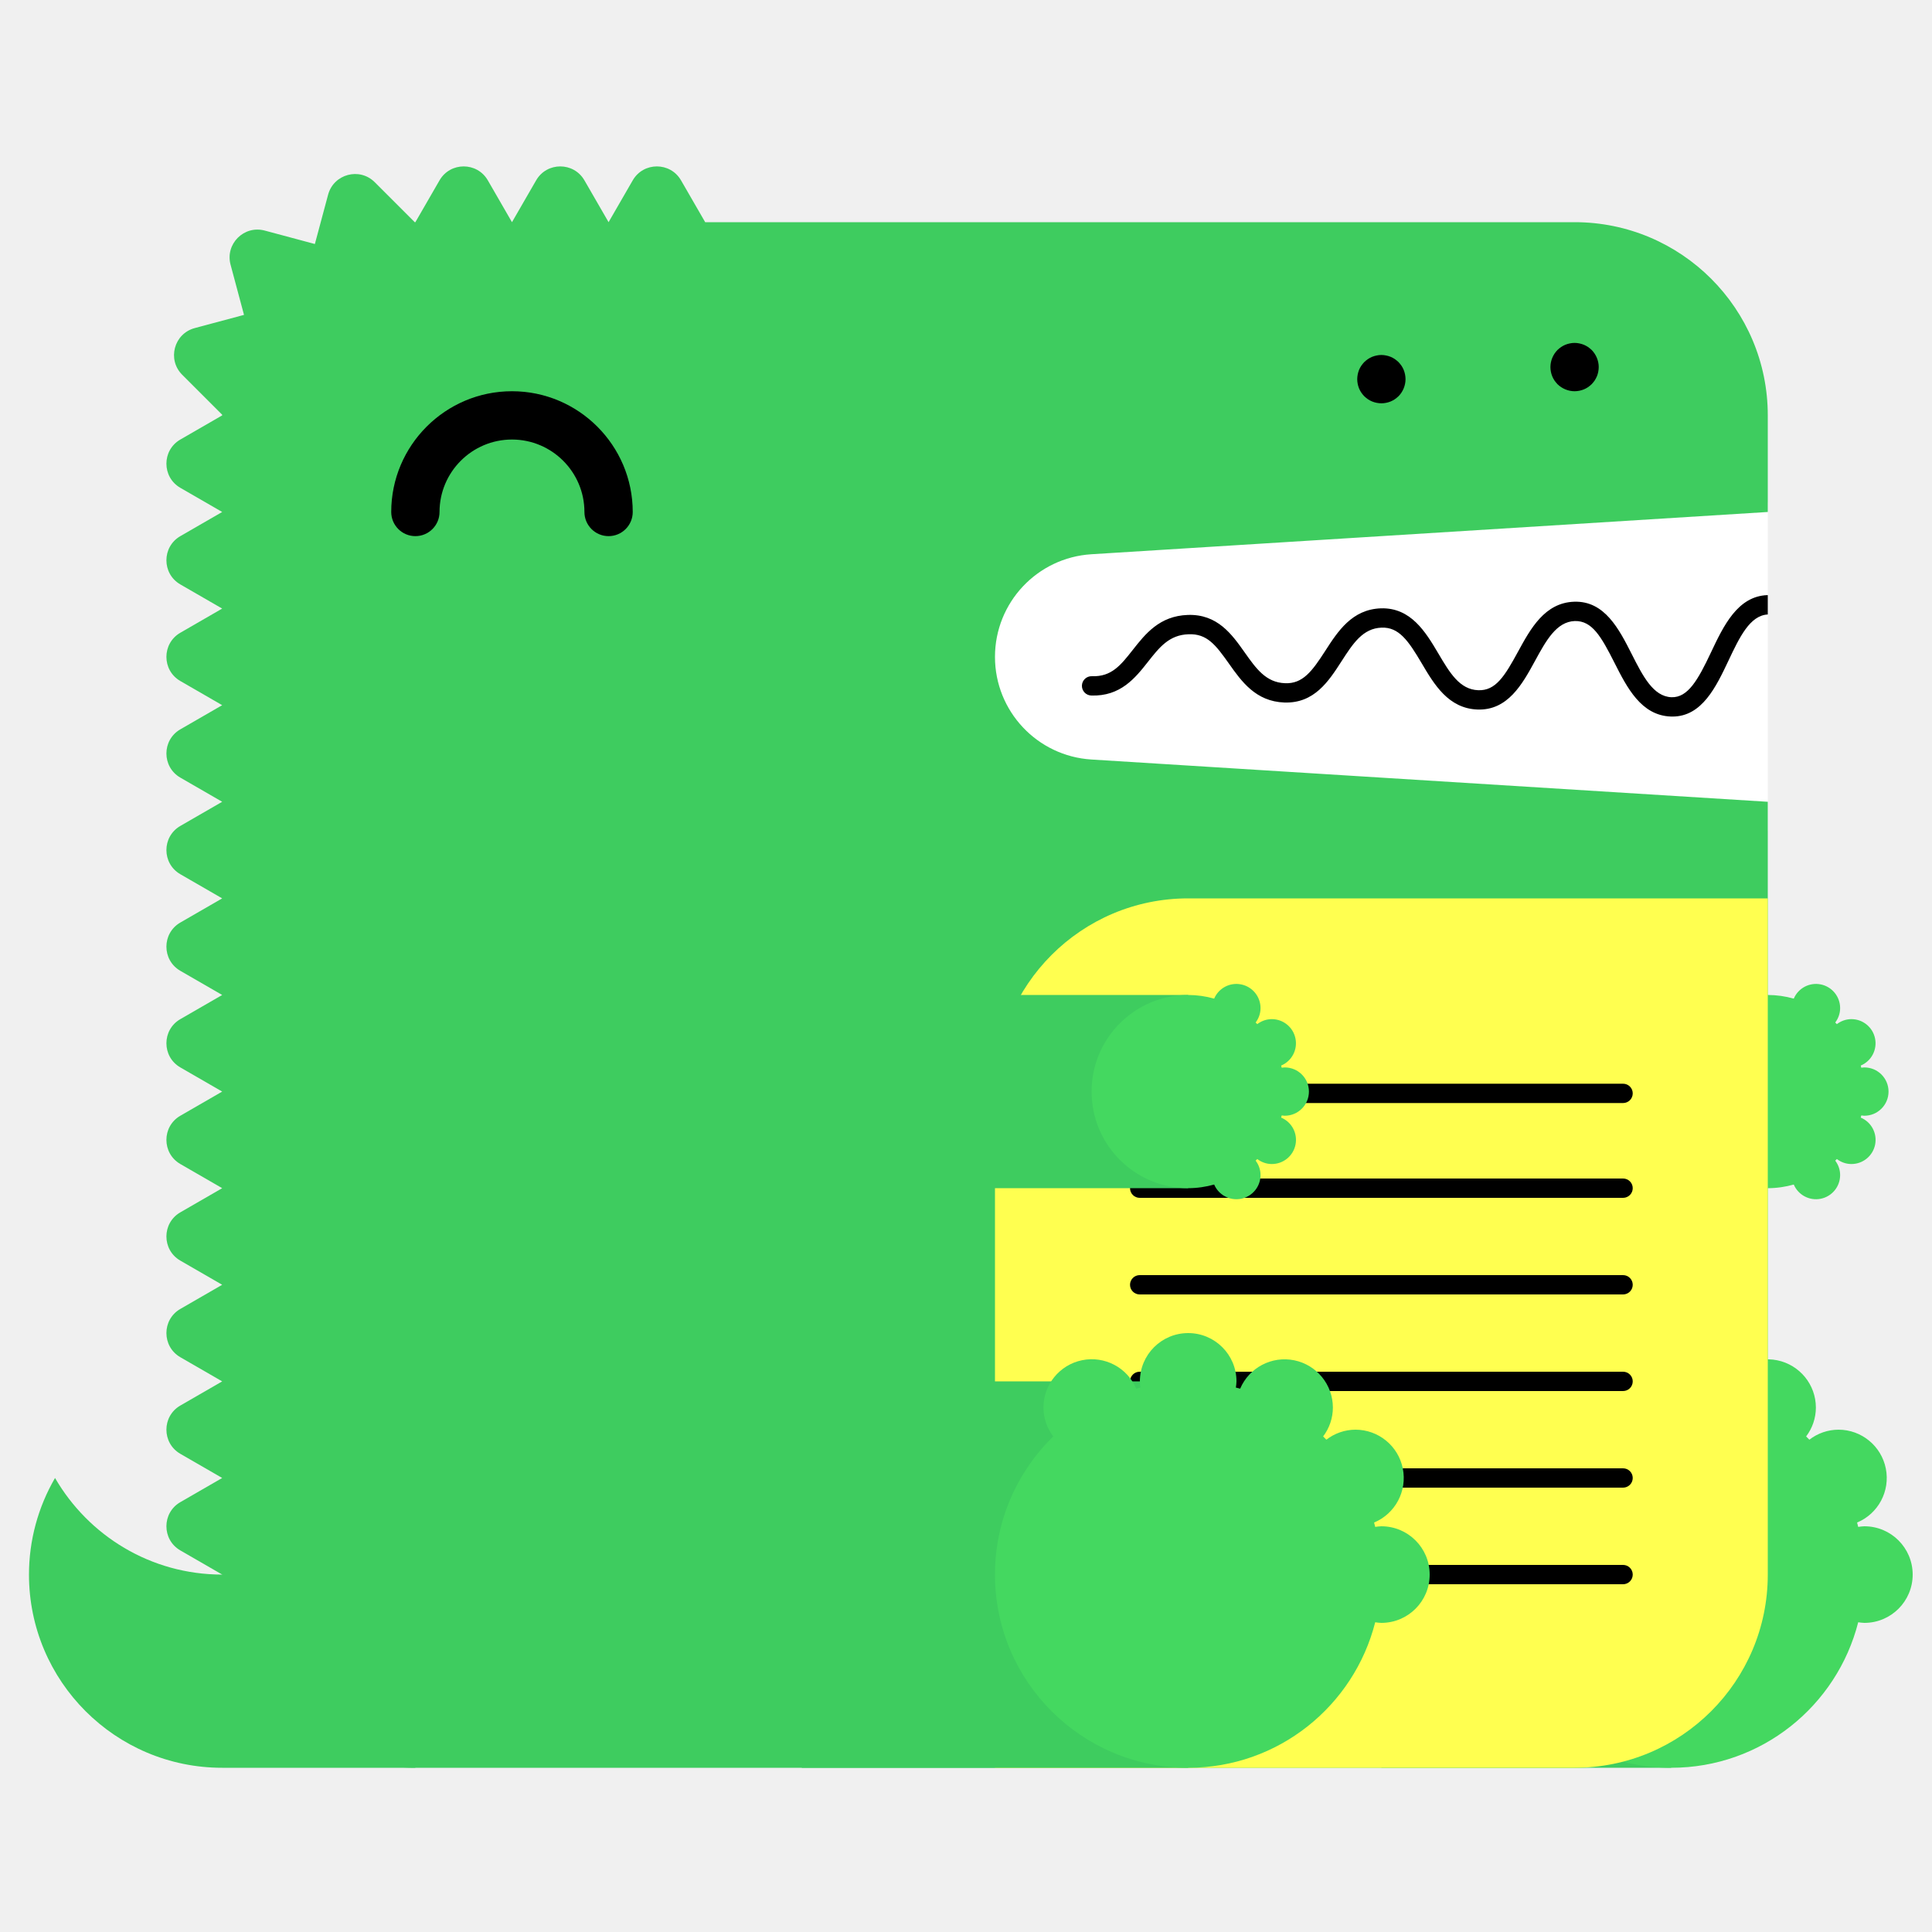
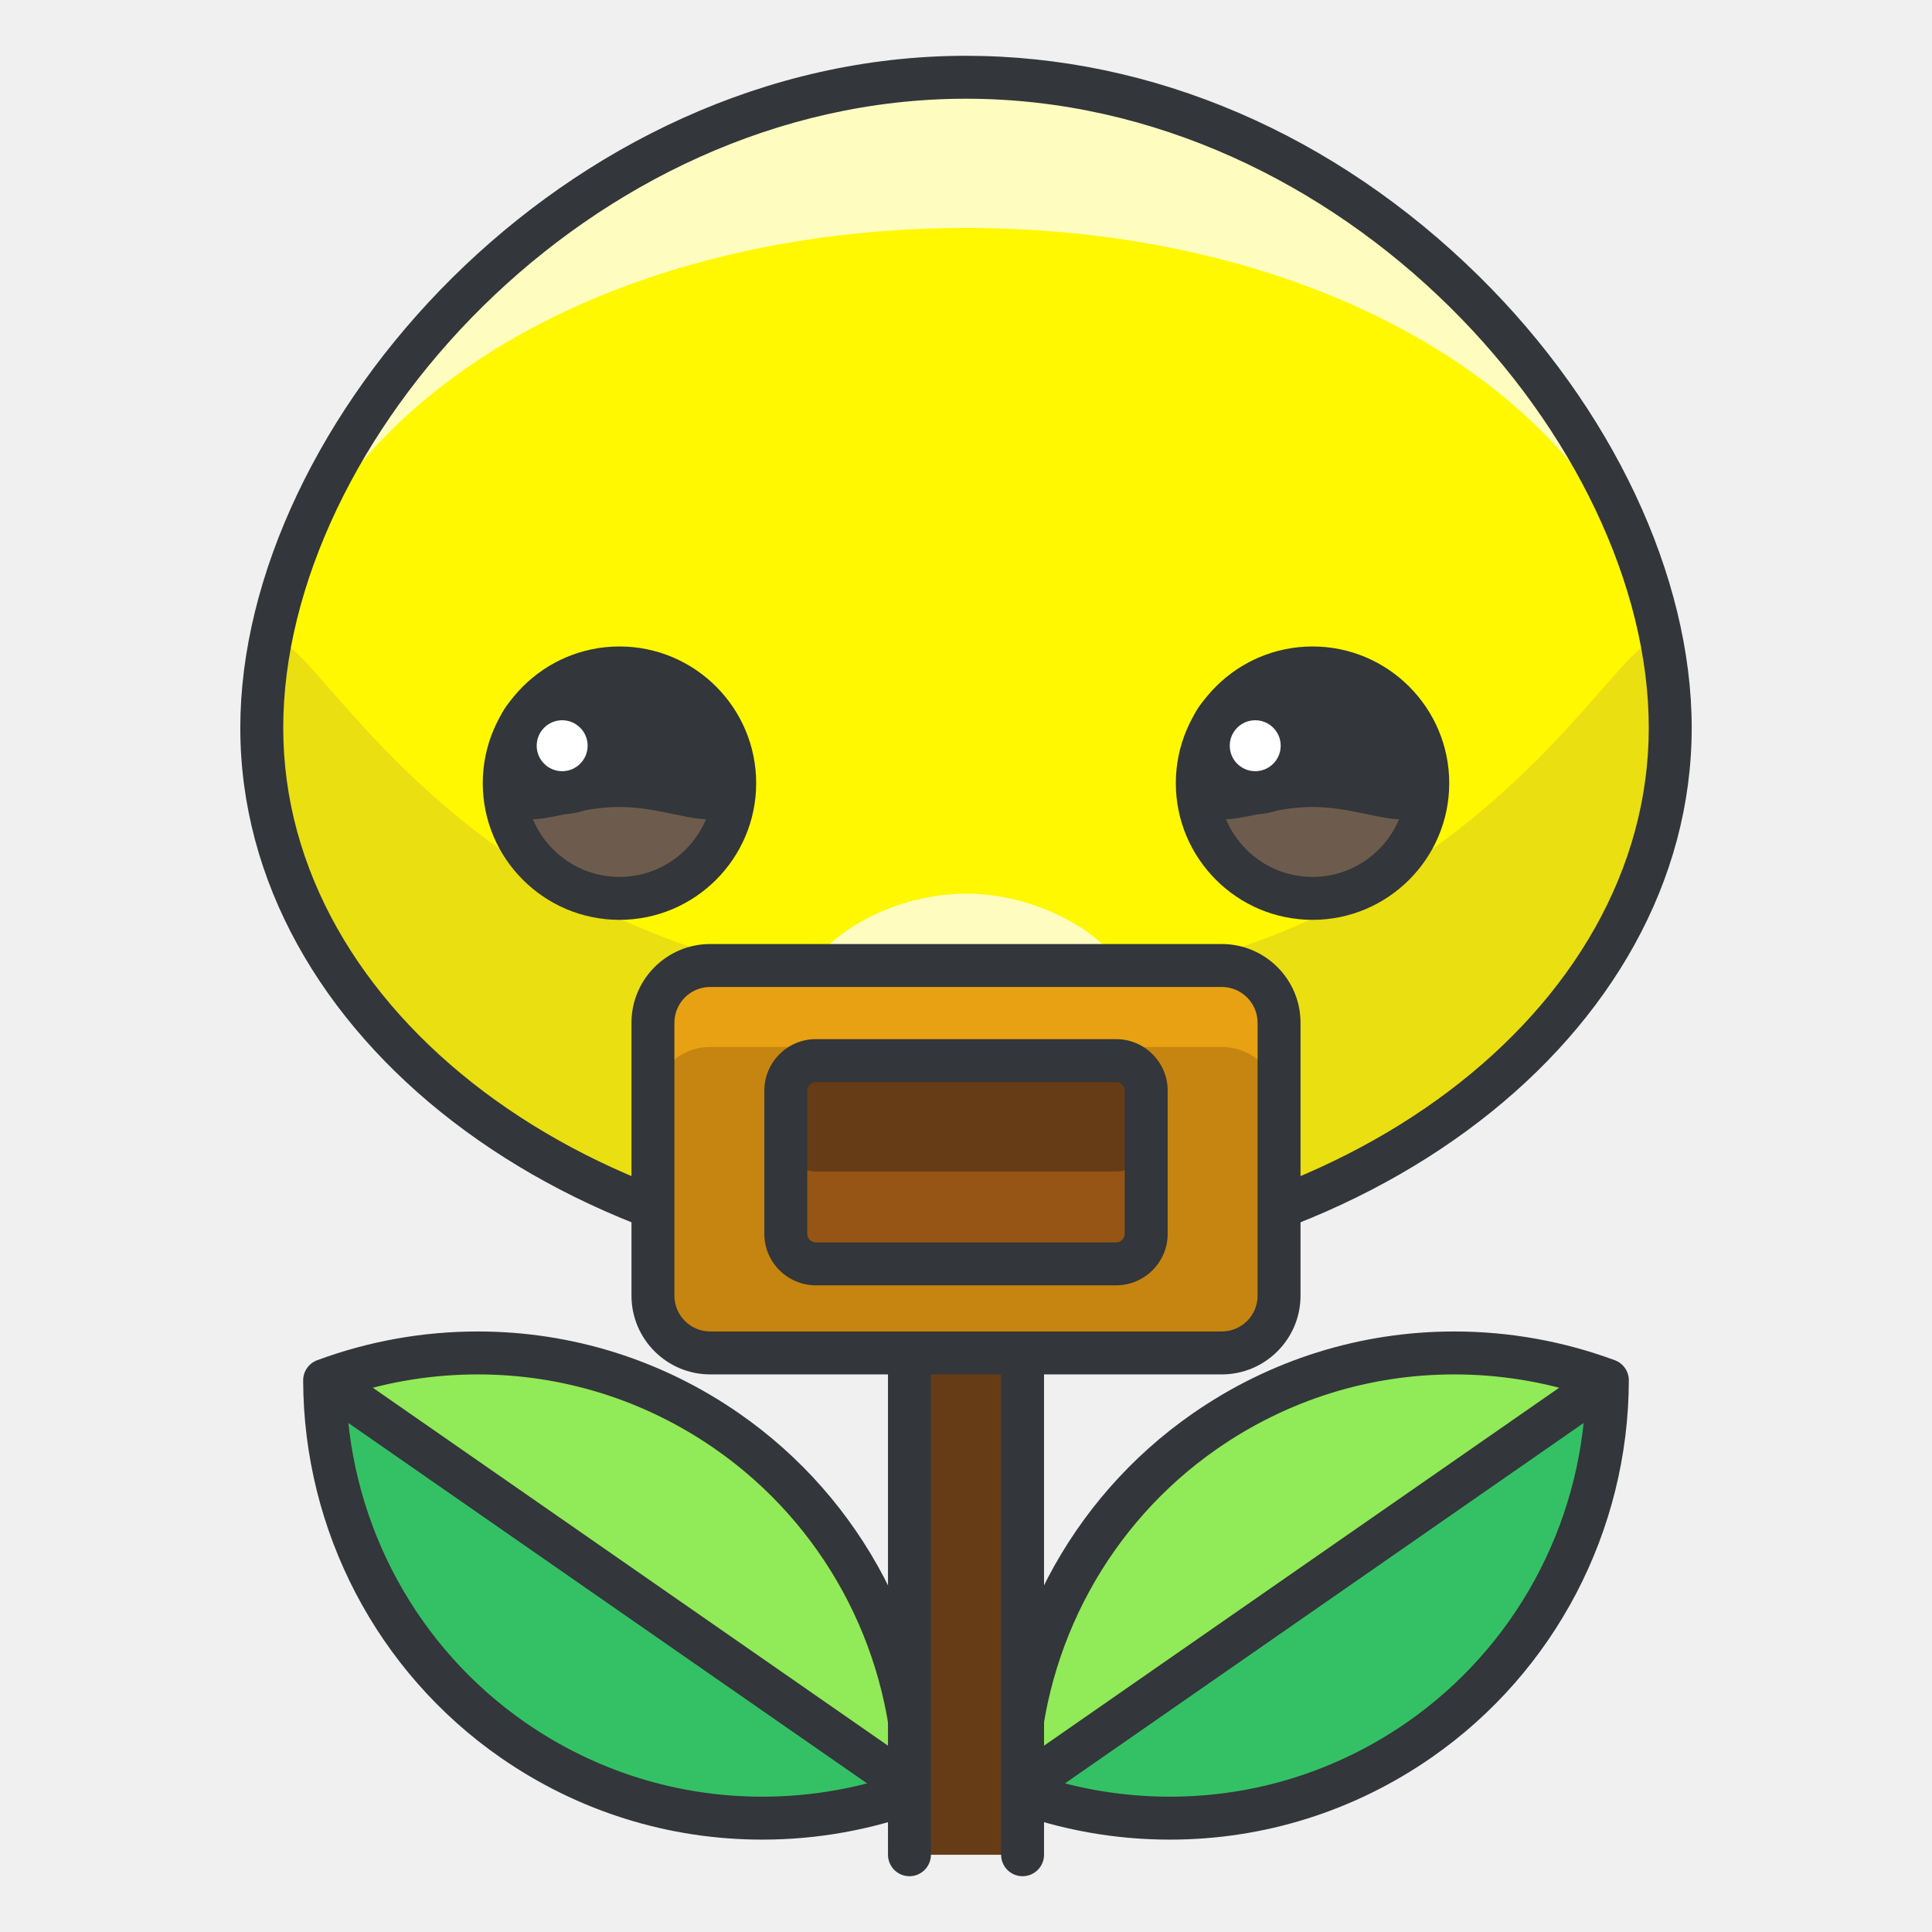
- <svg xmlns="http://www.w3.org/2000/svg" width="200" height="200" viewBox="0 0 200 200">
-   <g fill="none" fill-rule="evenodd">
-     <path fill="#FFF" d="M99 52h84v34H99z" />
-     <path d="M23 163c-7.398 0-13.843-4.027-17.303-10A19.886 19.886 0 0 0 3 163c0 11.046 8.954 20 20 20h20v-20H23z" fill="#3ECC5F" />
-     <path d="M112.98 57.376L183 53V43c0-11.046-8.954-20-20-20H73l-2.5-4.33c-1.112-1.925-3.889-1.925-5 0L63 23l-2.5-4.33c-1.111-1.925-3.889-1.925-5 0L53 23l-2.5-4.33c-1.111-1.925-3.889-1.925-5 0L43 23c-.022 0-.042.003-.065.003l-4.142-4.141c-1.57-1.571-4.252-.853-4.828 1.294l-1.369 5.104-5.192-1.392c-2.148-.575-4.111 1.389-3.535 3.536l1.39 5.193-5.102 1.367c-2.148.576-2.867 3.259-1.296 4.83l4.142 4.142c0 .021-.003.042-.003.064l-4.33 2.5c-1.925 1.111-1.925 3.889 0 5L23 53l-4.33 2.5c-1.925 1.111-1.925 3.889 0 5L23 63l-4.33 2.5c-1.925 1.111-1.925 3.889 0 5L23 73l-4.33 2.5c-1.925 1.111-1.925 3.889 0 5L23 83l-4.33 2.5c-1.925 1.111-1.925 3.889 0 5L23 93l-4.33 2.5c-1.925 1.111-1.925 3.889 0 5L23 103l-4.33 2.5c-1.925 1.111-1.925 3.889 0 5L23 113l-4.33 2.5c-1.925 1.111-1.925 3.889 0 5L23 123l-4.33 2.5c-1.925 1.111-1.925 3.889 0 5L23 133l-4.33 2.5c-1.925 1.111-1.925 3.889 0 5L23 143l-4.33 2.5c-1.925 1.111-1.925 3.889 0 5L23 153l-4.33 2.5c-1.925 1.111-1.925 3.889 0 5L23 163c0 11.046 8.954 20 20 20h120c11.046 0 20-8.954 20-20V83l-70.02-4.376A10.645 10.645 0 0 1 103 68c0-5.621 4.37-10.273 9.98-10.624" fill="#3ECC5F" />
-     <path fill="#3ECC5F" d="M143 183h30v-40h-30z" />
-     <path d="M193 158c-.219 0-.428.037-.639.064-.038-.15-.074-.301-.116-.451A5 5 0 0 0 190.32 148a4.96 4.96 0 0 0-3.016 1.036 26.531 26.531 0 0 0-.335-.336 4.955 4.955 0 0 0 1.011-2.987 5 5 0 0 0-9.599-1.959c-.148-.042-.297-.077-.445-.115.027-.211.064-.42.064-.639a5 5 0 0 0-5-5 5 5 0 0 0-5 5c0 .219.037.428.064.639-.148.038-.297.073-.445.115a4.998 4.998 0 0 0-9.599 1.959c0 1.125.384 2.151 1.011 2.987-3.717 3.632-6.031 8.693-6.031 14.3 0 11.046 8.954 20 20 20 9.339 0 17.16-6.41 19.361-15.064.211.027.42.064.639.064a5 5 0 0 0 5-5 5 5 0 0 0-5-5" fill="#44D860" />
-     <path fill="#3ECC5F" d="M153 123h30v-20h-30z" />
-     <path d="M193 115.5a2.5 2.5 0 1 0 0-5c-.109 0-.214.019-.319.032-.02-.075-.037-.15-.058-.225a2.501 2.501 0 0 0-.963-4.807c-.569 0-1.088.197-1.508.518a6.653 6.653 0 0 0-.168-.168c.314-.417.506-.931.506-1.494a2.5 2.5 0 0 0-4.8-.979A9.987 9.987 0 0 0 183 103c-5.522 0-10 4.478-10 10s4.478 10 10 10c.934 0 1.833-.138 2.69-.377a2.5 2.5 0 0 0 4.8-.979c0-.563-.192-1.077-.506-1.494.057-.055.113-.111.168-.168.42.321.939.518 1.508.518a2.5 2.5 0 0 0 .963-4.807c.021-.074.038-.15.058-.225.105.013.21.032.319.032" fill="#44D860" />
-     <path d="M63 55.5a2.5 2.5 0 0 1-2.5-2.5c0-4.136-3.364-7.5-7.5-7.5s-7.5 3.364-7.5 7.5a2.5 2.5 0 1 1-5 0c0-6.893 5.607-12.5 12.5-12.5S65.5 46.107 65.5 53a2.5 2.5 0 0 1-2.5 2.5" fill="#000" />
-     <path d="M103 183h60c11.046 0 20-8.954 20-20V93h-60c-11.046 0-20 8.954-20 20v70z" fill="#FFFF50" />
-     <path d="M168.02 124h-50.04a1 1 0 1 1 0-2h50.04a1 1 0 1 1 0 2m0 20h-50.04a1 1 0 1 1 0-2h50.04a1 1 0 1 1 0 2m0 20h-50.04a1 1 0 1 1 0-2h50.04a1 1 0 1 1 0 2m0-49.814h-50.04a1 1 0 1 1 0-2h50.04a1 1 0 1 1 0 2m0 19.814h-50.04a1 1 0 1 1 0-2h50.04a1 1 0 1 1 0 2m0 20h-50.04a1 1 0 1 1 0-2h50.04a1 1 0 1 1 0 2M183 61.611c-.012 0-.022-.006-.034-.005-3.09.105-4.552 3.196-5.842 5.923-1.346 2.85-2.387 4.703-4.093 4.647-1.889-.068-2.969-2.202-4.113-4.46-1.314-2.594-2.814-5.536-5.963-5.426-3.046.104-4.513 2.794-5.807 5.167-1.377 2.528-2.314 4.065-4.121 3.994-1.927-.07-2.951-1.805-4.136-3.813-1.321-2.236-2.848-4.75-5.936-4.664-2.994.103-4.465 2.385-5.763 4.4-1.373 2.13-2.335 3.428-4.165 3.351-1.973-.07-2.992-1.51-4.171-3.177-1.324-1.873-2.816-3.993-5.895-3.89-2.928.1-4.399 1.97-5.696 3.618-1.232 1.564-2.194 2.802-4.229 2.724a1 1 0 0 0-.072 2c3.017.101 4.545-1.8 5.872-3.487 1.177-1.496 2.193-2.787 4.193-2.855 1.926-.082 2.829 1.115 4.195 3.045 1.297 1.834 2.769 3.914 5.731 4.021 3.103.104 4.596-2.215 5.918-4.267 1.182-1.834 2.202-3.417 4.15-3.484 1.793-.067 2.769 1.35 4.145 3.681 1.297 2.197 2.766 4.686 5.787 4.796 3.125.108 4.634-2.62 5.949-5.035 1.139-2.088 2.214-4.06 4.119-4.126 1.793-.042 2.728 1.595 4.111 4.33 1.292 2.553 2.757 5.445 5.825 5.556l.169.003c3.064 0 4.518-3.075 5.805-5.794 1.139-2.41 2.217-4.68 4.067-4.773v-2z" fill="#000" />
-     <path fill="#3ECC5F" d="M83 183h40v-40H83z" />
-     <path d="M143 158c-.219 0-.428.037-.639.064-.038-.15-.074-.301-.116-.451A5 5 0 0 0 140.32 148a4.96 4.96 0 0 0-3.016 1.036 26.531 26.531 0 0 0-.335-.336 4.955 4.955 0 0 0 1.011-2.987 5 5 0 0 0-9.599-1.959c-.148-.042-.297-.077-.445-.115.027-.211.064-.42.064-.639a5 5 0 0 0-5-5 5 5 0 0 0-5 5c0 .219.037.428.064.639-.148.038-.297.073-.445.115a4.998 4.998 0 0 0-9.599 1.959c0 1.125.384 2.151 1.011 2.987-3.717 3.632-6.031 8.693-6.031 14.3 0 11.046 8.954 20 20 20 9.339 0 17.16-6.41 19.361-15.064.211.027.42.064.639.064a5 5 0 0 0 5-5 5 5 0 0 0-5-5" fill="#44D860" />
-     <path fill="#3ECC5F" d="M83 123h40v-20H83z" />
-     <path d="M133 115.5a2.5 2.5 0 1 0 0-5c-.109 0-.214.019-.319.032-.02-.075-.037-.15-.058-.225a2.501 2.501 0 0 0-.963-4.807c-.569 0-1.088.197-1.508.518a6.653 6.653 0 0 0-.168-.168c.314-.417.506-.931.506-1.494a2.5 2.5 0 0 0-4.8-.979A9.987 9.987 0 0 0 123 103c-5.522 0-10 4.478-10 10s4.478 10 10 10c.934 0 1.833-.138 2.69-.377a2.5 2.5 0 0 0 4.8-.979c0-.563-.192-1.077-.506-1.494.057-.055.113-.111.168-.168.42.321.939.518 1.508.518a2.5 2.5 0 0 0 .963-4.807c.021-.074.038-.15.058-.225.105.013.21.032.319.032" fill="#44D860" />
-     <path d="M143 41.75c-.16 0-.33-.02-.49-.05a2.52 2.52 0 0 1-.47-.14c-.15-.06-.29-.14-.431-.23-.13-.09-.259-.2-.38-.31-.109-.12-.219-.24-.309-.38s-.17-.28-.231-.43a2.619 2.619 0 0 1-.189-.96c0-.16.02-.33.05-.49.03-.16.08-.31.139-.47.061-.15.141-.29.231-.43.09-.13.2-.26.309-.38.121-.11.25-.22.38-.31.141-.09.281-.17.431-.23.149-.06.31-.11.47-.14.32-.07.65-.07.98 0 .159.03.32.08.47.14.149.06.29.14.43.23.13.09.259.2.38.31.11.12.22.25.31.38.09.14.17.28.23.43.06.16.11.31.14.47.029.16.05.33.05.49 0 .66-.271 1.31-.73 1.77-.121.11-.25.22-.38.31-.14.09-.281.17-.43.23a2.565 2.565 0 0 1-.96.19m20-1.25c-.66 0-1.3-.27-1.771-.73a3.802 3.802 0 0 1-.309-.38c-.09-.14-.17-.28-.231-.43a2.619 2.619 0 0 1-.189-.96c0-.66.27-1.3.729-1.77.121-.11.25-.22.38-.31.141-.09.281-.17.431-.23.149-.06.31-.11.47-.14.32-.07.66-.07.98 0 .159.03.32.08.47.14.149.06.29.14.43.23.13.09.259.2.38.31.459.47.73 1.11.73 1.77 0 .16-.021.33-.05.49-.03.16-.08.32-.14.47-.07.15-.14.29-.23.43-.09.13-.2.26-.31.38-.121.11-.25.22-.38.31-.14.09-.281.17-.43.23a2.565 2.565 0 0 1-.96.19" fill="#000" />
+ <svg xmlns="http://www.w3.org/2000/svg" version="1.1" id="Layer_1" x="0px" y="0px" width="135px" height="135px" viewBox="0 0 135 135" style="enable-background:new 0 0 135 135;" xml:space="preserve">
+   <style type="text/css">
+ 
+ 	.st0{fill:#465652;}
+ 	.st1{fill:#AAB9BA;}
+ 	.st2{fill:#47C67B;}
+ 	.st3{fill:#AAC8D1;}
+ 	.st4{fill:none;stroke:#E83834;stroke-width:6;stroke-linecap:round;stroke-linejoin:round;stroke-miterlimit:10;}
+ 	.st5{fill:#7BC67B;}
+ 	.st6{fill:#7BC7FF;}
+ 	.st7{fill:#7C34C1;}
+ 	.st8{fill:#7C8D96;}
+ 	.st9{fill:#AD2707;}
+ 	.st10{fill:#ADB8BC;}
+ 	.st11{fill:#107510;}
+ 	.st12{fill:#7FE5D8;}
+ 	.st13{fill:#AF4AD1;}
+ 	.st14{fill:#E02B7E;}
+ 	.st15{fill:#E04038;}
+ 	.st16{fill:#AFD7DD;}
+ 	.st17{fill:#E0A010;}
+ 	.st18{fill:#E0D5A4;}
+ 	.st19{fill:#12B2B2;}
+ 	.st20{fill:#12D66B;}
+ 	.st21{fill:#E1A9FF;}
+ 	.st22{fill:#1362A8;}
+ 	.st23{fill:#E2378D;}
+ 	.st24{fill:#E29C37;}
+ 	.st25{fill:#E2B90E;}
+ 	.st26{fill:#E2BF91;}
+ 	.st27{fill:#E2CBAA;}
+ 	.st28{fill:#14A594;}
+ 	.st29{fill:#E4E9ED;}
+ 	.st30{fill:#4A5D60;}
+ 	.st31{fill:#E5B076;}
+ 	.st32{fill:#E5B1C4;}
+ 	.st33{fill:#E5E4C3;}
+ 	.st34{fill:#4B6466;}
+ 	.st35{fill:#E6FF2E;}
+ 	.st36{fill:#18AA67;}
+ 	.st37{fill:#E86207;}
+ 	.st38{fill:#E8A113;}
+ 	.st39{fill:#E8B5A6;}
+ 	.st40{fill:#E8E8ED;}
+ 	.st41{fill:#4E5154;}
+ 	.st42{fill:#E9F1F4;}
+ 	.st43{fill:#4F4B48;}
+ 	.st44{fill:#4F74E8;}
+ 	.st45{fill:#808E93;}
+ 	.st46{fill:#80949B;}
+ 	.st47{fill:#80EDAC;}
+ 	.st48{fill:#B122E0;}
+ 	.st49{fill:#B2C4CC;}
+ 	.st50{fill:#83D839;}
+ 	.st51{fill:#B3C6C6;}
+ 	.st52{fill:none;stroke:#33363A;stroke-width:3;stroke-linecap:round;stroke-linejoin:round;stroke-miterlimit:10;}
+ 	.st53{fill:#1A8E1C;}
+ 	.st54{fill:#1A93D6;}
+ 	.st55{fill:#B50B0B;}
+ 	.st56{fill:#1AD88F;}
+ 	.st57{fill:#B5DAF4;}
+ 	.st58{fill:#EA7B1F;}
+ 	.st59{fill:#EA81BD;}
+ 	.st60{fill:#87B8D6;}
+ 	.st61{fill:#87C3F4;}
+ 	.st62{fill:#EAC79D;}
+ 	.st63{fill:#EADF11;}
+ 	.st64{fill:#EAE4C5;}
+ 	.st65{fill:#B78094;}
+ 	.st66{fill:#8844D8;}
+ 	.st67{fill:#EBF4F7;}
+ 	.st68{fill:#893015;}
+ 	.st69{fill:#89410B;}
+ 	.st70{fill:#899BA3;}
+ 	.st71{fill:#EDE3B9;}
+ 	.st72{enable-background:new    ;}
+ 	.st73{fill:#50FF9F;}
+ 	.st74{fill:#EEDCF4;}
+ 	.st75{fill:#EFA37D;}
+ 	.st76{fill:#EFA3CC;}
+ 	.st77{fill:#EFC99A;}
+ 	.st78{fill:#54AF79;}
+ 	.st79{fill:#BA503A;}
+ 	.st80{fill:#BA8663;}
+ 	.st81{fill:#8B4FE0;}
+ 	.st82{fill:#58ED9B;}
+ 	.st83{fill:#BC7DFF;}
+ 	.st84{fill:#8D9AA3;}
+ 	.st85{fill:#BCCAD3;}
+ 	.st86{fill:#8DE4FF;}
+ 	.st87{fill:#20B518;}
+ 	.st88{fill:#BF44F2;}
+ 	.st89{fill:#21CEA1;}
+ 	.st90{fill:#BFDAE0;}
+ 	.st91{fill:#F0FBFC;}
+ 	.st92{fill:#F2D9A7;}
+ 	.st93{fill:#F2EAC9;}
+ 	.st94{fill:#24D1AF;}
+ 	.st95{fill:#25931C;}
+ 	.st96{fill:#F4C4B3;}
+ 	.st97{fill:#F4D3A2;}
+ 	.st98{fill:#F4D647;}
+ 	.st99{fill:#F4D7B8;}
+ 	.st100{fill:#F4EC8E;}
+ 	.st101{fill:#5B524D;}
+ 	.st102{fill:#F77819;}
+ 	.st103{fill:#F79AE1;}
+ 	.st104{fill:#5E707A;}
+ 	.st105{fill:#F93585;}
+ 	.st106{fill:#F95D5D;}
+ 	.st107{fill:#F9C19B;}
+ 	.st108{fill:#F9CB58;}
+ 	.st109{fill:#F9D2B2;}
+ 	.st110{fill:#F9F07D;}
+ 	.st111{fill:#F9F1D2;}
+ 	.st112{fill:#F9F4B7;}
+ 	.st113{fill:#F9F9E4;}
+ 	.st114{fill:#5F1DAA;}
+ 	.st115{fill:#5F9AD6;}
+ 	.st116{fill:#C0C0C4;}
+ 	.st117{fill:#91EA57;}
+ 	.st118{fill:#C12727;}
+ 	.st119{fill:#C191A0;}
+ 	.st120{fill:#923BB7;}
+ 	.st121{fill:#93A0A3;}
+ 	.st122{fill:#93F9EA;}
+ 	.st123{fill:#93FF5A;}
+ 	.st124{fill:#C4833D;}
+ 	.st125{fill:#95A2A5;}
+ 	.st126{fill:#965514;}
+ 	.st127{fill:#96562C;}
+ 	.st128{fill:#2AF42F;}
+ 	.st129{fill:#C5D7DD;}
+ 	.st130{fill:#C68510;}
+ 	.st131{fill:#C6A86D;}
+ 	.st132{fill:#C6BB8D;}
+ 	.st133{fill:#2C9DCE;}
+ 	.st134{fill:#FBFCF2;}
+ 	.st135{fill:#FC70B0;}
+ 	.st136{fill:#FCE6C8;}
+ 	.st137{fill:#FCF7E3;}
+ 	.st138{fill:#C90D6B;}
+ 	.st139{fill:#FDFEFF;}
+ 	.st140{fill:#FDFFDC;}
+ 	.st141{fill:#FF1A1A;}
+ 	.st142{fill:#FF5252;}
+ 	.st143{fill:#FF5B00;}
+ 	.st144{fill:#FF6155;}
+ 	.st145{fill:#FF630D;}
+ 	.st146{fill:#FF6666;}
+ 	.st147{fill:#FF7676;}
+ 	.st148{fill:#FF7900;}
+ 	.st149{fill:#FF860D;}
+ 	.st150{fill:#FF8B00;}
+ 	.st151{fill:#FF8F8F;}
+ 	.st152{fill:#FF900B;}
+ 	.st153{fill:#FF908A;}
+ 	.st154{fill:#FF960B;}
+ 	.st155{fill:#FF9C0D;}
+ 	.st156{fill:#FFA9D4;}
+ 	.st157{fill:#FFAA00;}
+ 	.st158{fill:#FFAD40;}
+ 	.st159{fill:#FFAF10;}
+ 	.st160{fill:#FFB000;}
+ 	.st161{fill:#FFBE08;}
+ 	.st162{fill:#FFBF31;}
+ 	.st163{fill:#FFC200;}
+ 	.st164{fill:#FFCAE8;}
+ 	.st165{fill:#FFCCF5;}
+ 	.st166{fill:#FFD00B;}
+ 	.st167{fill:#FFD039;}
+ 	.st168{fill:#FFD400;}
+ 	.st169{fill:#FFD833;}
+ 	.st170{fill:#FFDB80;}
+ 	.st171{fill:#FFDDD2;}
+ 	.st172{fill:#FFE6D4;}
+ 	.st173{fill:#FFE6EB;}
+ 	.st174{fill:#FFE98D;}
+ 	.st175{fill:#FFECD2;}
+ 	.st176{fill:#FFF1D9;}
+ 	.st177{fill:#FFF24D;}
+ 	.st178{fill:#FFF3C2;}
+ 	.st179{fill:#FFF4C7;}
+ 	.st180{fill:#FFF800;}
+ 	.st181{fill:#FFF80D;}
+ 	.st182{fill:#FFF9DE;}
+ 	.st183{fill:#FFFBD7;}
+ 	.st184{fill:#FFFBEB;}
+ 	.st185{fill:#FFFCC0;}
+ 	.st186{fill:#FFFCDC;}
+ 	.st187{fill:#FFFFFA;}
+ 	.st188{fill:#FFFFFF;}
+ 	.st189{fill:#63797F;}
+ 	.st190{fill:#65E529;}
+ 	.st191{fill:#66310E;}
+ 	.st192{fill:#663C17;}
+ 	.st193{fill:#9A5AE5;}
+ 	.st194{fill:#CA30EF;}
+ 	.st195{fill:#6892FC;}
+ 	.st196{fill:#9CFFC4;}
+ 	.st197{fill:#CC4306;}
+ 	.st198{fill:#CC549E;}
+ 	.st199{fill:#9E3256;}
+ 	.st200{fill:#CDFFBB;}
+ 	.st201{fill:#CE86AF;}
+ 	.st202{fill:#CED9DD;}
+ 	
+ 		.st203{fill:none;stroke:#33363A;stroke-width:3;stroke-linecap:round;stroke-linejoin:round;stroke-miterlimit:10;stroke-dasharray:6;}
+ 	.st204{fill:#CFE1E2;}
+ 	.st205{fill:#33363A;}
+ 	.st206{fill:#34C166;}
+ 	.st207{fill:#364B5B;}
+ 	.st208{fill:#3662CE;}
+ 	.st209{fill:#36C6FF;}
+ 	.st210{fill:#6ADB9A;}
+ 	.st211{fill:#6D5C4D;}
+ 	.st212{fill:#6EBDF9;}
+ 	.st213{fill:#0031FF;}
+ 	.st214{fill:#0062FF;}
+ 	.st215{fill:#0068FF;}
+ 	.st216{fill:#0086FF;}
+ 	.st217{fill:#009BE8;}
+ 	.st218{fill:#00AAFF;}
+ 	.st219{fill:#D271FF;}
+ 	.st220{fill:#D363A9;}
+ 	.st221{fill:#D3964C;}
+ 	.st222{fill:#D3DFE2;}
+ 	.st223{fill:#D3E0E2;}
+ 	.st224{fill:#D3EFF4;}
+ 	.st225{fill:#063B66;}
+ 	.st226{fill:#D60909;}
+ 	.st227{fill:#D61D1D;}
+ 	.st228{fill:#D7F0FF;}
+ 	.st229{fill:#09B285;}
+ 	.st230{fill:#D8D593;}
+ 	.st231{fill:#D8E2EA;}
+ 	.st232{fill:#D8E5EA;}
+ 	.st233{fill:#3E5054;}
+ 	.st234{fill:#D988FF;}
+ 	.st235{fill:#D9E7E8;}
+ 	.st236{fill:#702252;}
+ 	.st237{fill:#70D3E0;}
+ 	.st238{fill:#A02FF2;}
+ 	.st239{fill:#A2F255;}
+ 	.st240{fill:#A35616;}
+ 	.st241{fill:#A3CCCC;}
+ 	.st242{fill:#0A6ADD;}
+ 	.st243{fill:#A5145D;}
+ 	.st244{fill:#A57555;}
+ 	.st245{fill:#77D6FC;}
+ 	.st246{fill:#7815CE;}
+ 	.st247{fill:#A7BBC1;}
+ 	.st248{fill:#DBD279;}
+ 	.st249{fill:#0D5C9E;}
+ 	.st250{fill:#A83C11;}
+ 	.st251{fill:#A8633D;}
+ 	.st252{fill:#A8A3E5;}
+ 	.st253{fill:#DCE6EA;}
+ 	.st254{fill:#DCE7EA;}
+ 	.st255{fill:#A962E8;}
+ 	.st256{fill:#DD2466;}
+ 	.st257{fill:#DDC38A;}
+ 	.st258{fill:#DDD2B1;}
+ 	.st259{fill:#DFE7E8;}
+ 	.st260{fill:#42B1E8;}
+ 	.st261{fill:#436377;}
+ 	.st262{fill:#43B530;}
+ 
+ </style>
+   <g>
+     <g>
+       <g>
+         <g>
+           <path class="st117" d="M99.174,121.576c-8.547,5.938-19.053,6.906-28.129,3.555c0.023-9.676,4.596-19.186,13.143-25.123      c8.547-5.939,19.055-6.908,28.129-3.555C112.295,106.127,107.721,115.637,99.174,121.576z" />
+         </g>
+         <g>
+           <path class="st206" d="M112.316,96.453c-0.021,9.674-4.596,19.184-13.143,25.123c-8.547,5.938-19.053,6.906-28.129,3.555" />
+         </g>
+         <g>
+           <path class="st205" d="M81.744,128.545c-3.839,0-7.613-0.676-11.219-2.007c-0.591-0.218-0.982-0.781-0.98-1.411      c0.025-10.521,5.18-20.371,13.787-26.351c5.401-3.754,11.725-5.738,18.284-5.738c3.84,0,7.614,0.676,11.22,2.008      c0.591,0.219,0.981,0.781,0.98,1.41c-0.023,10.518-5.177,20.369-13.786,26.352C94.628,126.561,88.305,128.545,81.744,128.545z       M72.566,124.073c2.967,0.977,6.049,1.472,9.178,1.472c5.945,0,11.677-1.799,16.574-5.2      c7.515-5.223,12.125-13.698,12.477-22.835c-2.967-0.977-6.049-1.472-9.179-1.472c-5.945,0-11.676,1.799-16.572,5.201      C77.53,106.459,72.92,114.935,72.566,124.073z" />
+         </g>
+         <g>
+           <path class="st205" d="M68.05,128.713c-0.475,0-0.941-0.225-1.232-0.645c-0.473-0.68-0.305-1.614,0.376-2.087l41.869-29.092      c0.679-0.474,1.614-0.306,2.087,0.376c0.473,0.68,0.305,1.614-0.376,2.087l-41.869,29.092      C68.644,128.626,68.346,128.713,68.05,128.713z" />
+         </g>
+       </g>
+       <g>
+         <g>
+           <path class="st117" d="M35.826,121.576c8.549,5.938,19.055,6.906,28.129,3.555c-0.021-9.676-4.596-19.186-13.143-25.123      c-8.547-5.939-19.055-6.908-28.129-3.555C22.707,106.127,27.279,115.637,35.826,121.576z" />
+         </g>
+         <g>
+           <path class="st206" d="M22.684,96.453c0.023,9.674,4.596,19.184,13.143,25.123c8.549,5.938,19.055,6.906,28.129,3.555" />
+         </g>
+         <g>
+           <path class="st205" d="M53.259,128.545c-0.001,0-0.001,0-0.002,0c-6.561-0.001-12.884-1.984-18.286-5.736      c-8.607-5.982-13.762-15.833-13.787-26.352c-0.002-0.63,0.39-1.192,0.98-1.411c3.605-1.332,7.38-2.008,11.22-2.008      c6.56,0,12.883,1.984,18.285,5.738c8.608,5.98,13.763,15.832,13.786,26.352c0.001,0.629-0.39,1.192-0.98,1.41      C60.87,127.869,57.096,128.545,53.259,128.545z M24.205,97.51c0.354,9.138,4.964,17.613,12.478,22.835      c4.897,3.401,10.629,5.199,16.575,5.2h0.001c3.128,0,6.209-0.495,9.175-1.472c-0.352-9.138-4.962-17.613-12.477-22.834      c-4.897-3.402-10.628-5.201-16.573-5.201C30.254,96.038,27.172,96.533,24.205,97.51z" />
+         </g>
+         <g>
+           <path class="st205" d="M66.95,128.713c-0.296,0-0.594-0.087-0.854-0.269L24.227,99.353c-0.681-0.473-0.849-1.407-0.376-2.087      c0.473-0.683,1.407-0.85,2.087-0.376l41.869,29.092c0.681,0.473,0.849,1.407,0.376,2.087      C67.892,128.488,67.425,128.713,66.95,128.713z" />
+         </g>
+       </g>
+     </g>
+     <g>
+       <g>
+         <path class="st192" d="M63.549,129.602V83.686c0-2.182,1.768-3.951,3.951-3.951l0,0c2.184,0,3.953,1.77,3.953,3.951v45.916" />
+       </g>
+       <g>
+         <path class="st205" d="M71.453,131.102c-0.828,0-1.5-0.672-1.5-1.5V83.686c0-1.352-1.101-2.451-2.453-2.451     c-1.352,0-2.451,1.1-2.451,2.451v45.916c0,0.828-0.672,1.5-1.5,1.5s-1.5-0.672-1.5-1.5V83.686c0-3.006,2.445-5.451,5.451-5.451     c3.007,0,5.453,2.445,5.453,5.451v45.916C72.953,130.43,72.281,131.102,71.453,131.102z" />
+       </g>
+     </g>
+     <g>
+       <g>
+         <g>
+           <g>
+             <path class="st185" d="M116.709,50.857c0,20.676-22.031,37.441-49.209,37.441S18.291,71.533,18.291,50.857       c0-20.68,22.031-45.459,49.209-45.459S116.709,30.178,116.709,50.857z" />
+           </g>
+           <g>
+             <path class="st180" d="M116.709,50.857c0,20.676-22.031,37.441-49.209,37.441S18.291,71.533,18.291,50.857       c0-20.68,22.031-34.928,49.209-34.928S116.709,30.178,116.709,50.857z" />
+           </g>
+           <g>
+             <path class="st185" d="M77.979,67.484c0,1.393-4.691,1.643-10.477,1.643c-5.787,0-10.479-0.25-10.479-1.643       c0-1.395,4.691-5.037,10.479-5.037C73.287,62.447,77.979,66.09,77.979,67.484z" />
+           </g>
+           <g>
+             <path class="st63" d="M116.709,50.857c0,20.676-22.031,37.441-49.209,37.441S18.291,71.533,18.291,50.857       c0-20.682,6.262,18.34,49.209,18.34S116.709,30.176,116.709,50.857z" />
+           </g>
+           <g>
+             <path class="st205" d="M67.5,89.799c-27.961,0-50.709-17.469-50.709-38.941c0-21.27,22.619-46.959,50.709-46.959       c13.041,0,25.772,5.472,35.85,15.406c9.305,9.174,14.859,20.97,14.859,31.553C118.209,72.33,95.461,89.799,67.5,89.799z        M67.5,6.898c-26.428,0-47.709,24.048-47.709,43.959c0,19.818,21.402,35.941,47.709,35.941s47.709-16.123,47.709-35.941       C115.209,30.946,93.928,6.898,67.5,6.898z" />
+           </g>
+         </g>
+         <g>
+           <g>
+             <g>
+               <g>
+                 <g>
+                   <path class="st211" d="M51.338,54.725c0,4.449-3.605,8.051-8.053,8.051c-4.445,0-8.051-3.602-8.051-8.051          c0-4.447,3.605-8.051,8.051-8.051C47.732,46.674,51.338,50.277,51.338,54.725z" />
+                 </g>
+                 <g>
+                   <path class="st205" d="M51.338,54.725c0,4.449-3.605,1.664-8.053,1.664c-4.445,0-8.051,2.785-8.051-1.664          c0-4.447,3.605-8.051,8.051-8.051C47.732,46.674,51.338,50.277,51.338,54.725z" />
+                 </g>
+                 <g>
+                   <path class="st205" d="M43.285,64.275c-5.267,0-9.551-4.284-9.551-9.551s4.284-9.551,9.551-9.551          c5.268,0,9.553,4.284,9.553,9.551S48.553,64.275,43.285,64.275z M43.285,48.174c-3.612,0-6.551,2.938-6.551,6.551          s2.938,6.551,6.551,6.551c3.613,0,6.553-2.938,6.553-6.551S46.898,48.174,43.285,48.174z" />
+                 </g>
+               </g>
+               <g>
+                 <g>
+                   <circle class="st188" cx="39.282" cy="52.107" r="3.28" />
+                 </g>
+                 <g>
+                   <path class="st205" d="M39.281,56.889c-2.636,0-4.779-2.145-4.779-4.781c0-2.636,2.144-4.779,4.779-4.779          c2.637,0,4.781,2.144,4.781,4.779C44.062,54.744,41.918,56.889,39.281,56.889z M39.281,50.328          c-0.981,0-1.779,0.798-1.779,1.779c0,0.982,0.798,1.781,1.779,1.781c0.982,0,1.781-0.799,1.781-1.781          C41.062,51.126,40.264,50.328,39.281,50.328z" />
+                 </g>
+               </g>
+             </g>
+             <g>
+               <g>
+                 <g>
+                   <path class="st211" d="M99.766,54.725c0,4.449-3.605,8.051-8.051,8.051c-4.447,0-8.053-3.602-8.053-8.051          c0-4.447,3.605-8.051,8.053-8.051C96.16,46.674,99.766,50.277,99.766,54.725z" />
+                 </g>
+                 <g>
+                   <path class="st205" d="M99.766,54.725c0,4.449-3.605,1.664-8.051,1.664c-4.447,0-8.053,2.785-8.053-1.664          c0-4.447,3.605-8.051,8.053-8.051C96.16,46.674,99.766,50.277,99.766,54.725z" />
+                 </g>
+                 <g>
+                   <path class="st205" d="M91.715,64.275c-5.268,0-9.553-4.284-9.553-9.551s4.285-9.551,9.553-9.551          c5.267,0,9.551,4.284,9.551,9.551S96.981,64.275,91.715,64.275z M91.715,48.174c-3.613,0-6.553,2.938-6.553,6.551          s2.939,6.551,6.553,6.551c3.612,0,6.551-2.938,6.551-6.551S95.327,48.174,91.715,48.174z" />
+                 </g>
+               </g>
+               <g>
+                 <g>
+                   <circle class="st188" cx="87.71" cy="52.107" r="3.28" />
+                 </g>
+                 <g>
+                   <path class="st205" d="M87.709,56.889c-2.636,0-4.779-2.145-4.779-4.781c0-2.636,2.144-4.779,4.779-4.779          c2.637,0,4.781,2.144,4.781,4.779C92.49,54.744,90.346,56.889,87.709,56.889z M87.709,50.328          c-0.981,0-1.779,0.798-1.779,1.779c0,0.982,0.798,1.781,1.779,1.781c0.982,0,1.781-0.799,1.781-1.781          C89.49,51.126,88.691,50.328,87.709,50.328z" />
+                 </g>
+               </g>
+             </g>
+           </g>
+         </g>
+       </g>
+     </g>
+     <g>
+       <g>
+         <path class="st38" d="M89.375,90.537c0,2.209-1.789,4-4,4h-35.75c-2.209,0-4-1.791-4-4V71.465c0-2.209,1.791-4,4-4h35.75     c2.211,0,4,1.791,4,4V90.537z" />
+       </g>
+       <g>
+         <path class="st130" d="M85.375,73.158h-35.75c-2.209,0-4,1.791-4,4v13.379c0,2.209,1.791,4,4,4h35.75c2.211,0,4-1.791,4-4V77.158     C89.375,74.949,87.586,73.158,85.375,73.158z" />
+       </g>
+       <g>
+         <path class="st205" d="M85.375,96.037h-35.75c-3.032,0-5.5-2.468-5.5-5.5V71.465c0-3.032,2.468-5.5,5.5-5.5h35.75     c3.032,0,5.5,2.468,5.5,5.5v19.072C90.875,93.569,88.407,96.037,85.375,96.037z M49.625,68.965c-1.379,0-2.5,1.121-2.5,2.5     v19.072c0,1.379,1.121,2.5,2.5,2.5h35.75c1.379,0,2.5-1.121,2.5-2.5V71.465c0-1.379-1.121-2.5-2.5-2.5H49.625z" />
+       </g>
+     </g>
+     <g>
+       <g>
+         <path class="st126" d="M80.092,86.215c0,1.158-0.938,2.098-2.098,2.098H57.006c-1.158,0-2.098-0.939-2.098-2.098V76.209     c0-1.158,0.939-2.098,2.098-2.098h20.988c1.16,0,2.098,0.939,2.098,2.098V86.215z" />
+       </g>
+       <g>
+         <path class="st192" d="M77.994,74.111H57.006c-1.158,0-2.098,0.939-2.098,2.098v3.551c0,1.158,0.939,2.098,2.098,2.098h20.988     c1.16,0,2.098-0.939,2.098-2.098v-3.551C80.092,75.051,79.154,74.111,77.994,74.111z" />
+       </g>
+       <g>
+         <path class="st205" d="M77.994,89.812H57.006c-1.983,0-3.598-1.614-3.598-3.598V76.209c0-1.983,1.614-3.598,3.598-3.598h20.988     c1.983,0,3.598,1.614,3.598,3.598v10.006C81.592,88.198,79.978,89.812,77.994,89.812z M57.006,75.611     c-0.329,0-0.598,0.269-0.598,0.598v10.006c0,0.329,0.269,0.598,0.598,0.598h20.988c0.329,0,0.598-0.269,0.598-0.598V76.209     c0-0.329-0.269-0.598-0.598-0.598H57.006z" />
+       </g>
+     </g>
  </g>
</svg>
